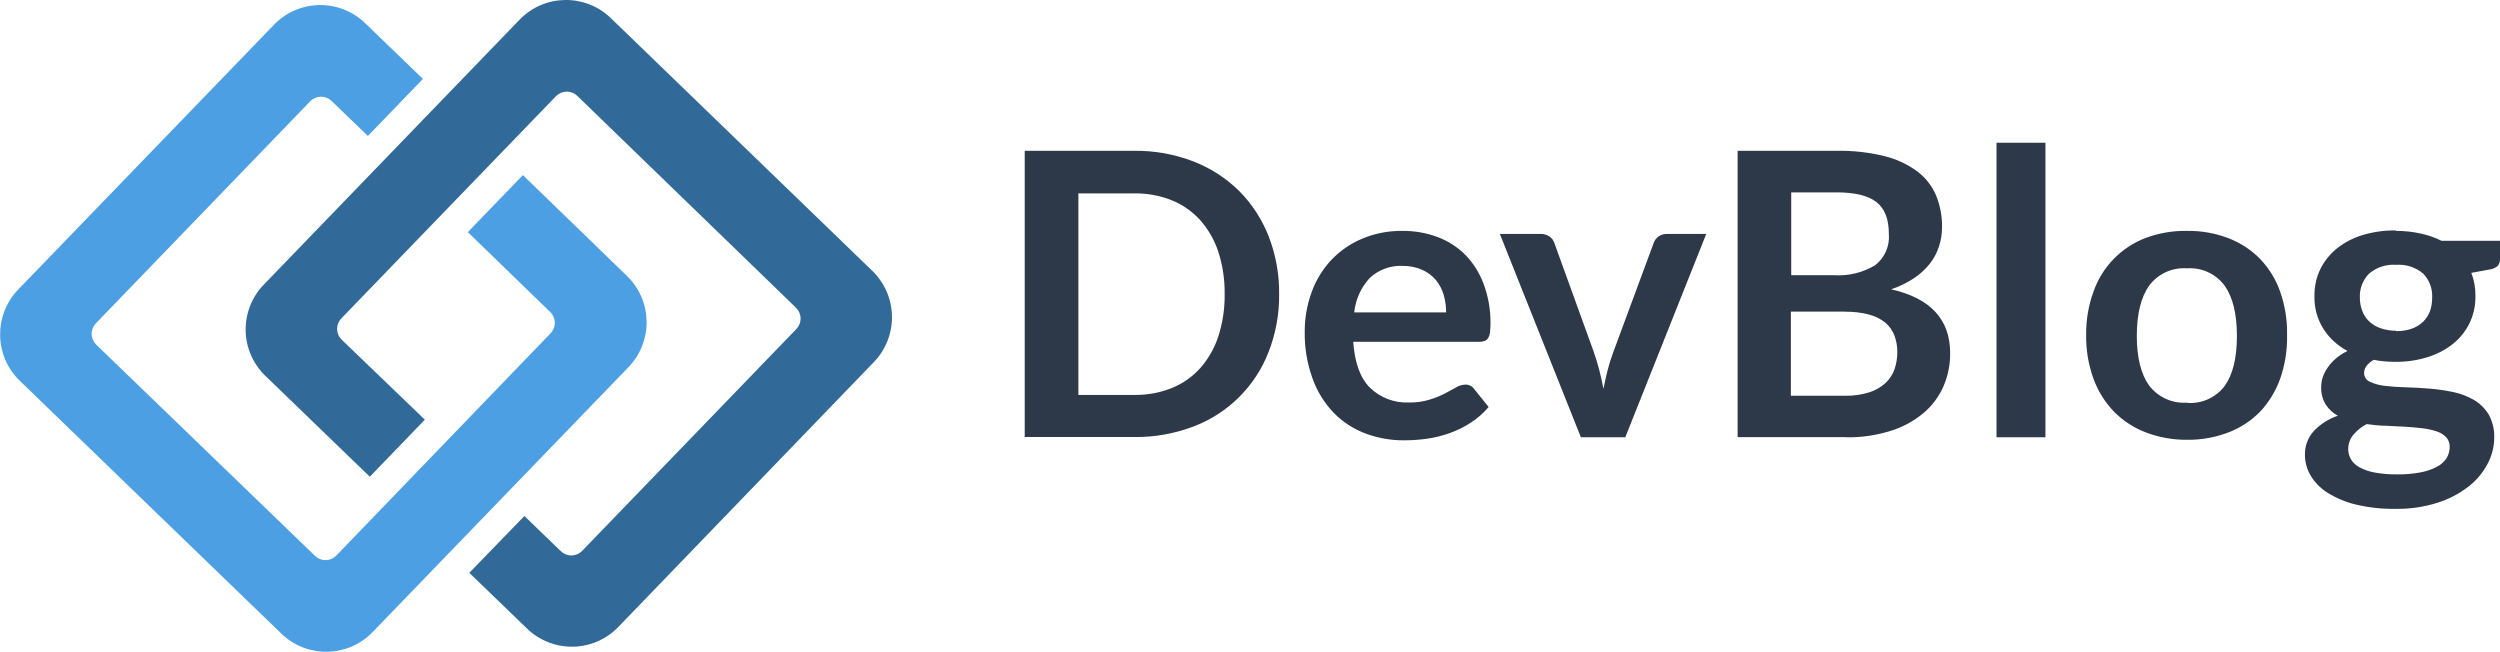
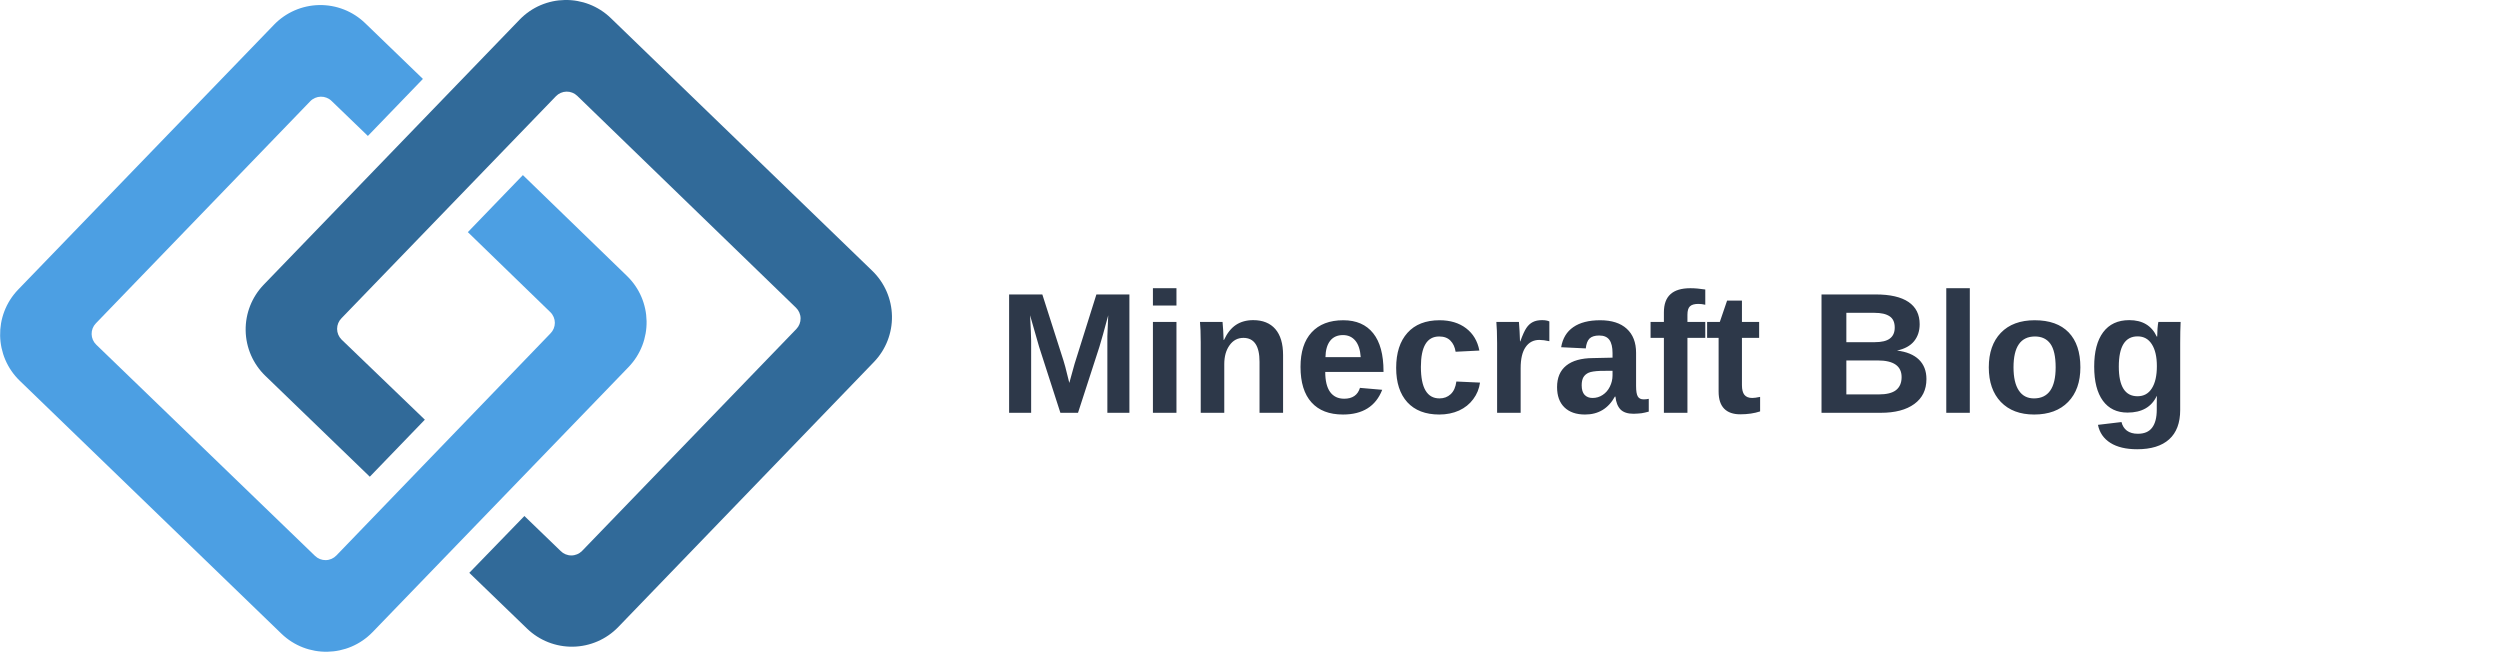
<svg xmlns="http://www.w3.org/2000/svg" viewBox="0 0 363.37 94.73">
  <defs>
-     <style>.cls-1{fill:#4c9fe3;}.cls-2{fill:#316a99;}.cls-3{fill:#2d3849;}</style>
+     <style>
+             .cls-1{fill:#4c9fe3;}
+             .cls-2{fill:#316a99;}
+             .cls-3{fill:#2d3849;}
+         </style>
  </defs>
  <g id="Layer_2" data-name="Layer 2">
    <g id="_hkcGc1TWxMQnvrJ-o7pxz" data-name=" hkcGc1TWxMQnvrJ-o7pxz">
      <g id="_2pGrrHDisTubxdFeOQ9h1" data-name=" 2pGrrHDisTubxdFeOQ9h1">
-         <path id="_fclVC_gW3knTSnF4jsxLl" data-name=" fclVC gW3knTSnF4jsxLl" class="cls-1" d="M53.47,19.76l-5.28-5.09a2.19,2.19,0,0,0-3.1.05L13.93,47a2.19,2.19,0,0,0,.06,3.1L45.79,80.8a2.19,2.19,0,0,0,3.1-.06L80,48.47A2.17,2.17,0,0,0,80,45.38l-12-11.64,8-8.29L91.12,40.1a9.38,9.38,0,0,1,.23,13.26L54.16,91.87a9.38,9.38,0,0,1-13.26.23l-38-36.73A9.39,9.39,0,0,1,2.63,42.1L39.82,3.6a9.37,9.37,0,0,1,13.26-.23l8.39,8.1Z" />
-         <path id="_2yC6JlP49xF4W450B5ghS" data-name=" 2yC6JlP49xF4W450B5ghS" class="cls-2" d="M76.22,75l5.27,5.09a2.19,2.19,0,0,0,3.1,0l31.16-32.27a2.19,2.19,0,0,0-.06-3.1L83.9,13.93a2.19,2.19,0,0,0-3.1.06L49.64,46.25a2.19,2.19,0,0,0,0,3.1L61.75,61l-8,8.29L38.57,54.63a9.37,9.37,0,0,1-.23-13.26L75.52,2.86a9.38,9.38,0,0,1,13.26-.23l38,36.73a9.38,9.38,0,0,1,.23,13.27L89.87,91.13a9.38,9.38,0,0,1-13.27.23l-8.39-8.1Z" />
+         <path id="_fclVC_gW3knTSnF4jsxLl" class="cls-1" d="M53.47,19.76l-5.28-5.09a2.19,2.19,0,0,0-3.1.05L13.93,47a2.19,2.19,0,0,0,.06,3.1L45.79,80.8a2.19,2.19,0,0,0,3.1-.06L80,48.47A2.17,2.17,0,0,0,80,45.38l-12-11.64,8-8.29L91.12,40.1a9.38,9.38,0,0,1,.23,13.26L54.16,91.87a9.38,9.38,0,0,1-13.26.23l-38-36.73A9.39,9.39,0,0,1,2.63,42.1L39.82,3.6a9.37,9.37,0,0,1,13.26-.23l8.39,8.1Z" />
+         <path id="_2yC6JlP49xF4W450B5ghS" class="cls-2" d="M76.22,75l5.27,5.09a2.19,2.19,0,0,0,3.1,0l31.16-32.27a2.19,2.19,0,0,0-.06-3.1L83.9,13.93a2.19,2.19,0,0,0-3.1.06L49.64,46.25a2.19,2.19,0,0,0,0,3.1L61.75,61l-8,8.29L38.57,54.63a9.37,9.37,0,0,1-.23-13.26L75.52,2.86a9.38,9.38,0,0,1,13.26-.23l38,36.73a9.38,9.38,0,0,1,.23,13.27L89.87,91.13a9.38,9.38,0,0,1-13.27.23l-8.39-8.1Z" />
      </g>
-       <path id="_kCfronMV8leRKdbxpuZJG" data-name=" kCfronMV8leRKdbxpuZJG" class="cls-3" d="M185.92,42.74h0a22.44,22.44,0,0,1-1.53,8.41A18.87,18.87,0,0,1,173.45,62a23.38,23.38,0,0,1-8.61,1.52h-15.9V21.92h15.9a23.18,23.18,0,0,1,8.61,1.54,19.55,19.55,0,0,1,6.65,4.29,19.34,19.34,0,0,1,4.29,6.58A22.51,22.51,0,0,1,185.92,42.74Zm-7.92,0h0a19.29,19.29,0,0,0-.92-6.15A13.09,13.09,0,0,0,174.45,32a11.26,11.26,0,0,0-4.13-2.89,14.23,14.23,0,0,0-5.48-1h-8.1V57.4h8.1a14,14,0,0,0,5.48-1,11.14,11.14,0,0,0,4.13-2.89,13.09,13.09,0,0,0,2.63-4.61A19.2,19.2,0,0,0,178,42.74Zm25.8-9.18h0a14.23,14.23,0,0,1,5.14.89,11.24,11.24,0,0,1,4.05,2.6,12.14,12.14,0,0,1,2.65,4.21,16,16,0,0,1,1,5.69h0a11.72,11.72,0,0,1-.07,1.33,2.25,2.25,0,0,1-.26.84,1.06,1.06,0,0,1-.51.43,2.08,2.08,0,0,1-.81.13H196.69c.21,3,1,5.26,2.44,6.68a7.63,7.63,0,0,0,5.65,2.14h0a9.71,9.71,0,0,0,3-.41A13.44,13.44,0,0,0,210,57.2c.62-.33,1.17-.62,1.64-.89A2.76,2.76,0,0,1,213,55.9h0a1.51,1.51,0,0,1,1.29.67h0l2.08,2.59a11.8,11.8,0,0,1-2.65,2.31,14.3,14.3,0,0,1-3.07,1.5,16.77,16.77,0,0,1-3.25.8,24,24,0,0,1-3.21.23h0a15.86,15.86,0,0,1-5.74-1,12.83,12.83,0,0,1-4.6-3,14.06,14.06,0,0,1-3.08-5,19.06,19.06,0,0,1-1.13-6.83h0a16.39,16.39,0,0,1,1-5.69,13.65,13.65,0,0,1,2.81-4.64,13.31,13.31,0,0,1,4.47-3.12A14.61,14.61,0,0,1,203.8,33.56Zm.14,5.09h0a6.57,6.57,0,0,0-4.86,1.76,8.69,8.69,0,0,0-2.25,5h13.36a8.9,8.9,0,0,0-.37-2.61,6,6,0,0,0-1.15-2.14,5.57,5.57,0,0,0-2-1.46A6.78,6.78,0,0,0,203.94,38.65ZM248,34,236.23,63.56h-6.45L218,34h5.9a2.2,2.2,0,0,1,1.31.37,1.88,1.88,0,0,1,.73,1h0l5.71,15.78c.32.92.6,1.83.82,2.71s.42,1.77.59,2.65h0c.17-.88.37-1.77.59-2.65a24,24,0,0,1,.85-2.71h0l5.84-15.78a2,2,0,0,1,.72-1,2.07,2.07,0,0,1,1.24-.37H248Zm20.33,29.54H252.56V21.92h14.37a27.15,27.15,0,0,1,7,.78,13.34,13.34,0,0,1,4.75,2.22,8.54,8.54,0,0,1,2.72,3.48,11.66,11.66,0,0,1,.87,4.61h0a9,9,0,0,1-.44,2.8,8,8,0,0,1-1.33,2.51,10.08,10.08,0,0,1-2.31,2.12,14.05,14.05,0,0,1-3.32,1.61h0q8.58,1.94,8.58,9.27h0a11.87,11.87,0,0,1-1,4.9,10.67,10.67,0,0,1-2.94,3.87,13.82,13.82,0,0,1-4.75,2.55,20.58,20.58,0,0,1-6.45.92Zm-.14-18.25H260.3V57.52h7.86a11,11,0,0,0,3.62-.52,6.35,6.35,0,0,0,2.33-1.38,5.06,5.06,0,0,0,1.27-2,7.58,7.58,0,0,0,.39-2.45h0a6.66,6.66,0,0,0-.43-2.43A4.58,4.58,0,0,0,274,46.87a6.43,6.43,0,0,0-2.36-1.16,13,13,0,0,0-3.48-.4Zm-7.84-17.4V40h6.19a10.37,10.37,0,0,0,6-1.44,5.2,5.2,0,0,0,2-4.58h0c0-2.17-.62-3.71-1.84-4.64s-3.15-1.38-5.76-1.38H260.3Zm29.84-7.14h7.11V63.56h-7.11ZM317.9,33.56h0a16.24,16.24,0,0,1,6,1.06,13,13,0,0,1,4.59,3,13.33,13.33,0,0,1,2.93,4.78,18,18,0,0,1,1,6.3h0a18.06,18.06,0,0,1-1,6.34,13.82,13.82,0,0,1-2.93,4.81,12.87,12.87,0,0,1-4.59,3,16.24,16.24,0,0,1-6,1.07h0a16.33,16.33,0,0,1-6-1.07,13,13,0,0,1-4.62-3,13.59,13.59,0,0,1-3-4.81,17.83,17.83,0,0,1-1.06-6.34h0a17.72,17.72,0,0,1,1.06-6.3,12.89,12.89,0,0,1,7.58-7.81A16.33,16.33,0,0,1,317.9,33.56Zm0,25h0a6.26,6.26,0,0,0,5.46-2.47q1.77-2.47,1.77-7.26h0q0-4.78-1.77-7.29A6.23,6.23,0,0,0,317.9,39h0a6.31,6.31,0,0,0-5.53,2.52q-1.78,2.52-1.79,7.27h0q0,4.76,1.79,7.24A6.34,6.34,0,0,0,317.9,58.52Zm30.35-25h0a16.22,16.22,0,0,1,3.57.38A12.92,12.92,0,0,1,354.88,35h8.49v2.65a1.47,1.47,0,0,1-.34,1,2.1,2.1,0,0,1-1.18.52h0l-2.65.49a8.87,8.87,0,0,1,.6,3.34h0a8.86,8.86,0,0,1-.87,4,9.07,9.07,0,0,1-2.42,3,11.36,11.36,0,0,1-3.66,1.91,15.09,15.09,0,0,1-4.6.68h0A15.85,15.85,0,0,1,345,52.3h0c-.92.56-1.38,1.18-1.38,1.88h0a1.36,1.36,0,0,0,.82,1.3,6.82,6.82,0,0,0,2.16.6c.89.11,1.9.18,3,.21s2.29.09,3.48.19a28,28,0,0,1,3.48.5,10.26,10.26,0,0,1,3,1.14,6.09,6.09,0,0,1,2.16,2.12,6.56,6.56,0,0,1,.81,3.44h0a8.15,8.15,0,0,1-1,3.8,10.13,10.13,0,0,1-2.79,3.28,14.56,14.56,0,0,1-4.48,2.32,19.12,19.12,0,0,1-6.05.88h0a23.41,23.41,0,0,1-5.85-.64,13.9,13.9,0,0,1-4.1-1.73,7.48,7.48,0,0,1-2.43-2.5,5.81,5.81,0,0,1-.81-2.93h0a5,5,0,0,1,1.27-3.49,8.55,8.55,0,0,1,3.51-2.24h0a5.08,5.08,0,0,1-1.76-1.62,4.69,4.69,0,0,1-.66-2.62h0a4.52,4.52,0,0,1,.23-1.37,5.55,5.55,0,0,1,.71-1.39,6.9,6.9,0,0,1,1.19-1.32,8.16,8.16,0,0,1,1.7-1.1h0a9.24,9.24,0,0,1-3.52-3.23,8.56,8.56,0,0,1-1.29-4.72h0a8.86,8.86,0,0,1,.88-4,9,9,0,0,1,2.45-3,11.19,11.19,0,0,1,3.72-1.91A15.73,15.73,0,0,1,348.25,33.5Zm7.81,31.39h0a2,2,0,0,0-.52-1.41,3.39,3.39,0,0,0-1.41-.85,10.88,10.88,0,0,0-2.09-.45c-.8-.09-1.64-.17-2.53-.22l-2.77-.14c-.95,0-1.87-.13-2.75-.24h0a6.4,6.4,0,0,0-1.94,1.56,3.26,3.26,0,0,0-.74,2.09h0a2.88,2.88,0,0,0,.39,1.46,3.27,3.27,0,0,0,1.24,1.17,7.51,7.51,0,0,0,2.2.76,17.33,17.33,0,0,0,3.31.27h0a17,17,0,0,0,3.43-.3,8.27,8.27,0,0,0,2.37-.83,3.64,3.64,0,0,0,1.38-1.27A3.2,3.2,0,0,0,356.06,64.89Zm-7.81-16.82h0a6.71,6.71,0,0,0,2.31-.36,4.66,4.66,0,0,0,1.63-1,4.28,4.28,0,0,0,1-1.53,5.84,5.84,0,0,0,.32-2h0a4.65,4.65,0,0,0-1.3-3.47,5.46,5.46,0,0,0-3.94-1.28h0a5.45,5.45,0,0,0-3.93,1.28A4.65,4.65,0,0,0,343,43.23h0a5.29,5.29,0,0,0,.34,1.93,4,4,0,0,0,1,1.54,4.39,4.39,0,0,0,1.65,1A6.65,6.65,0,0,0,348.25,48.07Z" />
    </g>
+     <text x="145" y="60" class="cls-3" font-family="Arial, sans-serif" font-size="25" font-weight="700">
+             Minecraft Blog
+         </text>
  </g>
</svg>
